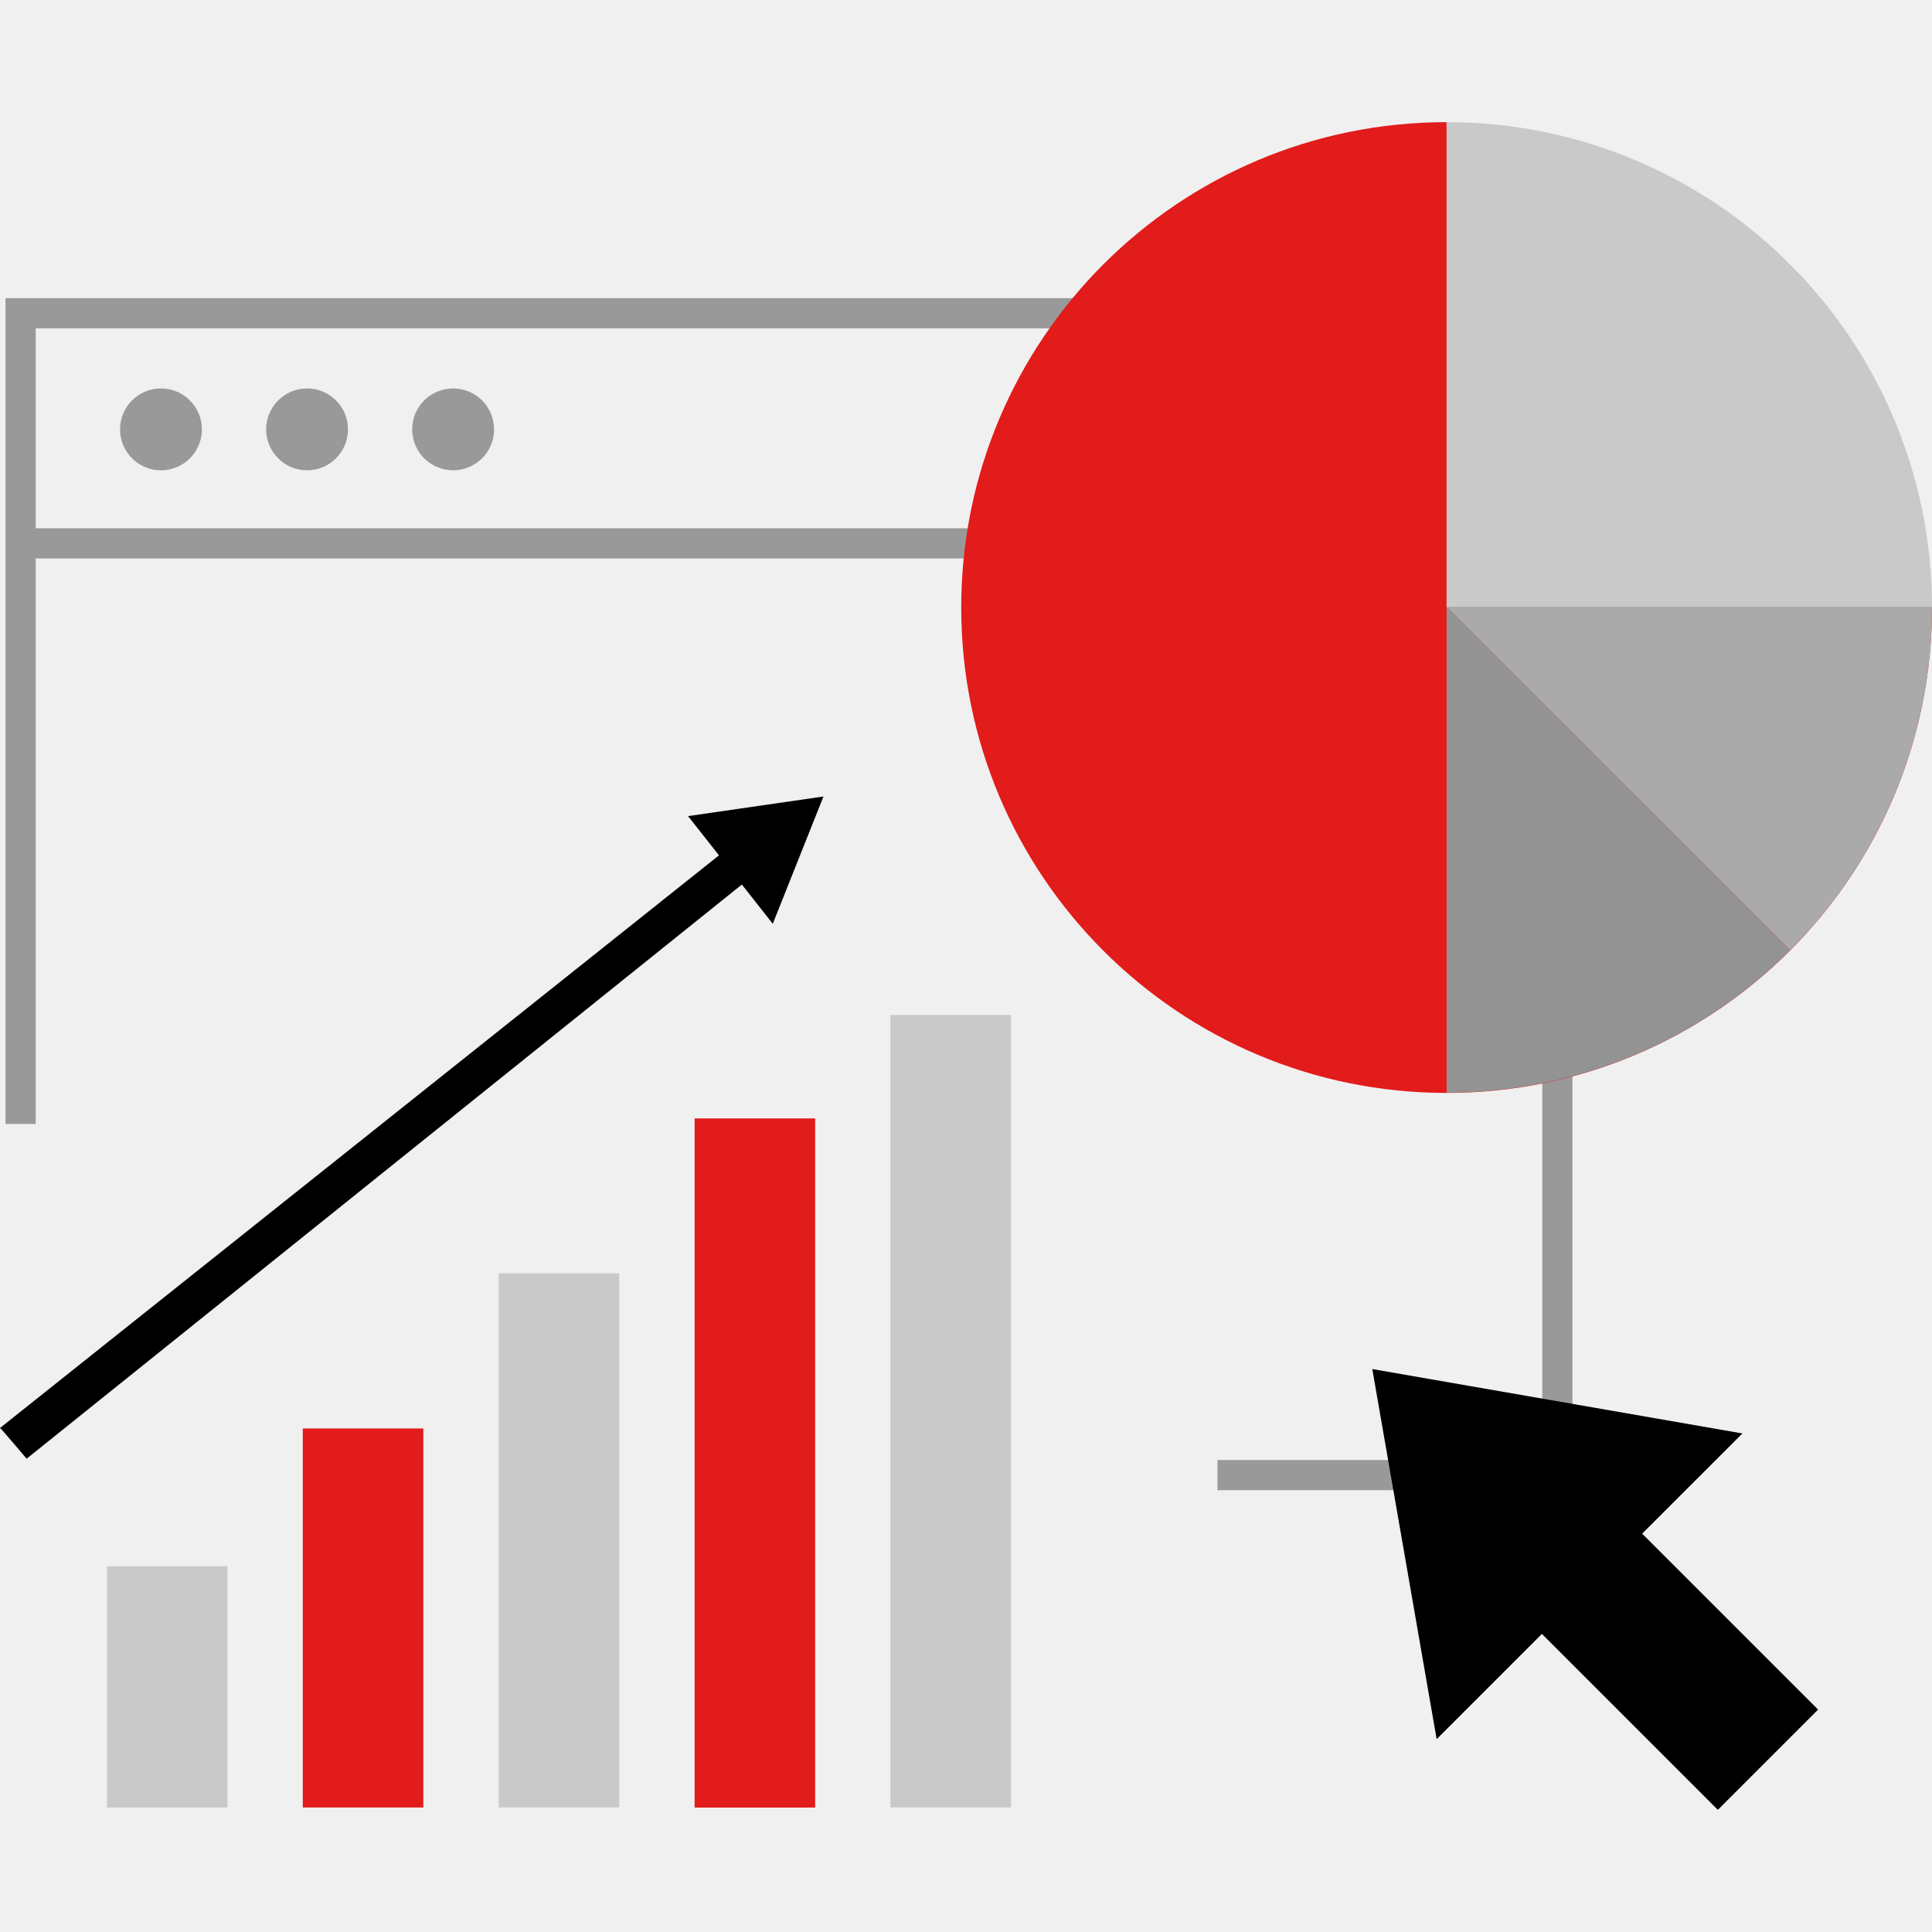
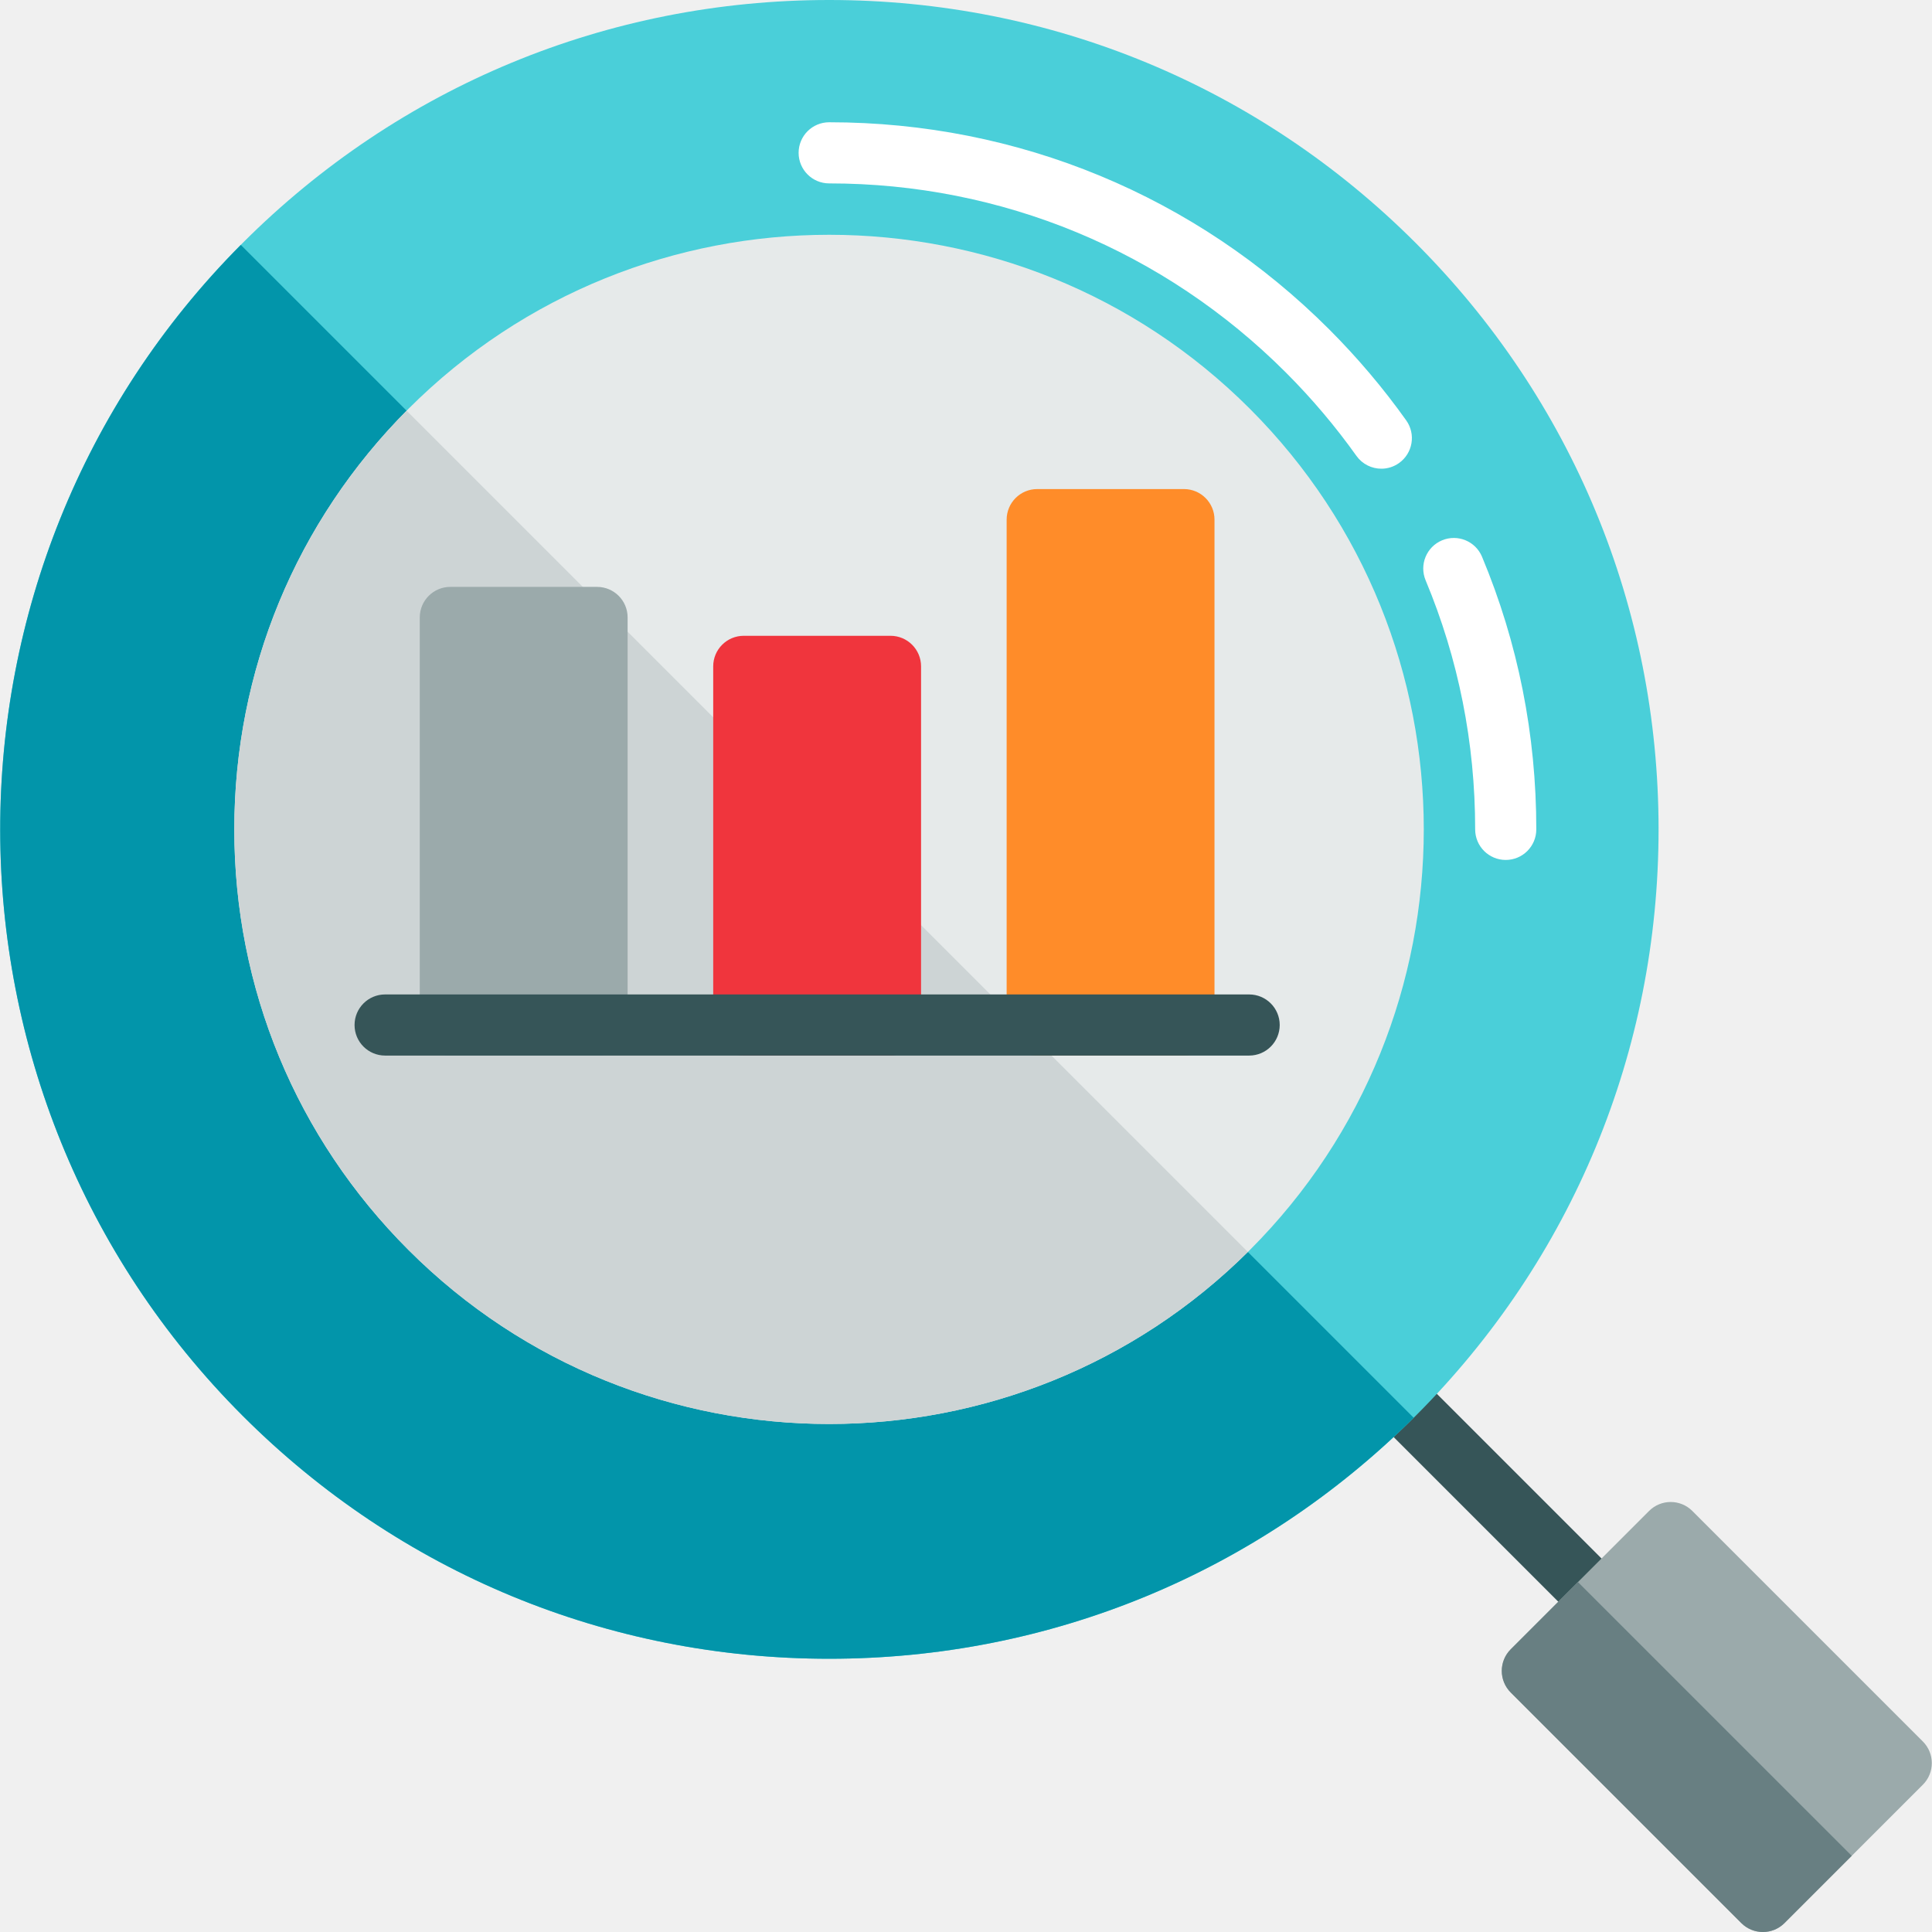
- <svg xmlns="http://www.w3.org/2000/svg" version="1.1" id="Layer_1" viewBox="0 0 512 512" xml:space="preserve">
-   <rect x="28.352" y="415.085" style="fill:#C9C9C9;" width="31.944" height="63.92" />
-   <rect x="80.24" y="378.557" style="fill:#E21B1B;" width="31.944" height="100.448" />
-   <rect x="132.168" y="337.437" style="fill:#C9C9C9;" width="31.944" height="141.536" />
-   <rect x="184.08" y="296.397" style="fill:#E21B1B;" width="31.944" height="182.624" />
-   <rect x="235.984" y="268.981" style="fill:#C9C9C9;" width="31.944" height="210" />
-   <path d="M218.24,211.077l-35.896,5.2l8.192,10.4L0,378.437c0.288,0.104,7.056,8.136,7.056,8.136L196.6,234.413l8.192,10.4  l13.448-33.76V211.077z" />
+ <svg xmlns="http://www.w3.org/2000/svg" height="800px" width="800px" version="1.1" id="Layer_1" viewBox="0 0 511.999 511.999" xml:space="preserve">
+   <path style="fill:#365558;" d="M435.024,443.177c-2.074,0-4.146-0.791-5.729-2.372l-73.317-73.318  c-3.163-3.165-3.163-8.293,0-11.456c3.166-3.164,8.294-3.161,11.456,0l73.317,73.318c3.163,3.165,3.163,8.293,0,11.457  C439.17,442.386,437.097,443.177,435.024,443.177z" />
+   <path style="fill:#4ACFD9;" d="M375.159,64.376C333.646,22.863,278.451,0,219.742,0S105.838,22.863,64.324,64.376  c-85.697,85.698-85.697,225.138,0,310.836c41.514,41.512,96.708,64.375,155.418,64.375s113.904-22.863,155.418-64.375  c41.514-41.515,64.376-96.709,64.376-155.419S416.673,105.89,375.159,64.376z" />
+   <path style="fill:#9BAAAB;" d="M509.576,461.512l-61.097-61.097c-3.165-3.162-8.293-3.162-11.457,0l-36.659,36.659  c-3.164,3.165-3.164,8.293,0,11.456l61.097,61.097c1.582,1.581,3.656,2.372,5.729,2.372c2.073,0,4.146-0.791,5.729-2.372  l36.659-36.659C512.738,469.805,512.738,464.676,509.576,461.512z" />
+   <path style="fill:#687F82;" d="M418.175,419.26l-17.814,17.814c-3.163,3.165-3.163,8.293,0,11.456l61.097,61.097  c1.582,1.581,3.656,2.372,5.729,2.372c2.073,0,4.146-0.791,5.729-2.372l17.814-17.814L418.175,419.26z" />
+   <path style="fill:#0295AA;" d="M63.814,64.899c-85.18,85.74-85.014,224.788,0.51,310.313  c41.514,41.512,96.708,64.375,155.418,64.375c58.465,0,113.441-22.679,154.895-63.866L63.814,64.899z" />
+   <path style="fill:#E6EAEA;" d="M331.217,108.319c-61.467-61.466-161.481-61.466-222.949,0  c-29.776,29.775-46.175,69.365-46.175,111.475s16.399,81.7,46.174,111.475c30.733,30.733,71.104,46.101,111.474,46.101  c40.371,0,80.741-15.367,111.475-46.101C392.683,269.801,392.683,169.787,331.217,108.319z" />
+   <path style="fill:#CDD4D5;" d="M107.757,108.842c-29.449,29.716-45.664,69.087-45.664,110.952c0,42.11,16.399,81.7,46.174,111.475  c30.733,30.733,71.104,46.101,111.474,46.101c40.144,0,80.283-15.201,110.952-45.591L107.757,108.842z" />
  <g>
-     <polygon style="fill:#999999;" points="9.456,297.853 1.456,297.853 1.456,79.013 308.656,79.013 308.656,87.013 9.456,87.013  " />
-     <circle style="fill:#999999;" cx="42.656" cy="113.789" r="10.848" />
-     <circle style="fill:#999999;" cx="81.376" cy="113.789" r="10.848" />
-     <circle style="fill:#999999;" cx="120.08" cy="113.789" r="10.848" />
-     <rect x="5.456" y="139.997" style="fill:#999999;" width="284.296" height="8" />
-     <polygon style="fill:#999999;" points="416.712,394.917 322.64,394.917 322.64,386.917 408.712,386.917 408.712,274.605    416.712,274.605  " />
+     <path style="fill:#FFFFFF;" d="M399.033,227.894c-4.475,0-8.1-3.626-8.1-8.101c0-22.935-4.417-45.143-13.13-66.003   c-1.724-4.128,0.225-8.873,4.353-10.598c4.131-1.725,8.873,0.225,10.597,4.353c9.542,22.849,14.381,47.157,14.381,72.248   C407.133,224.269,403.508,227.894,399.033,227.894z" />
+     <path style="fill:#FFFFFF;" d="M366.072,124.211c-2.533,0-5.026-1.184-6.607-3.403c-5.556-7.805-11.838-15.228-18.674-22.064   c-32.333-32.334-75.323-50.141-121.05-50.141c-4.474,0-8.101-3.626-8.101-8.101s3.627-8.101,8.101-8.101   c50.055,0,97.112,19.492,132.507,54.885c7.471,7.472,14.34,15.589,20.417,24.124c2.593,3.645,1.742,8.703-1.902,11.298   C369.339,123.723,367.697,124.211,366.072,124.211z" />
  </g>
-   <path style="fill:#E21B1B;" d="M383.368,32.373c-71.04,0-128.632,57.592-128.632,128.632s57.592,128.632,128.632,128.632  c71.008,0,128.584-57.536,128.632-128.544H383.368V32.373z" />
-   <g>
-     <path style="fill:#C9C9C9;" d="M474.4,70.093l-91.032,91H512v-0.096C512.048,126.909,498.52,94.197,474.4,70.093z" />
-     <path style="fill:#C9C9C9;" d="M383.368,32.373v128.72l91.032-91C450.288,45.901,417.528,32.325,383.368,32.373z" />
-   </g>
-   <path style="fill:#AAAAAA;" d="M474.4,251.821l-91.032-91.008H512v0.096C512.056,195.013,498.52,227.725,474.4,251.821z" />
-   <path style="fill:#939393;" d="M383.368,289.573v-128.76l91.032,91.008C450.296,276.029,417.528,289.621,383.368,289.573z" />
-   <polygon points="380.728,460.893 461.752,379.877 363.672,362.813 " />
-   <rect x="418.686" y="391.354" transform="matrix(0.7071 -0.7071 0.7071 0.7071 -179.6571 436.8317)" width="37.576" height="87.855" />
+   <path style="fill:#9BAAAB;" d="M158.225,155.53h-38.882c-4.474,0-8.101,3.626-8.101,8.101v108.007c0,4.475,3.627,8.101,8.101,8.101  h38.882c4.474,0,8.101-3.626,8.101-8.101V163.63C166.326,159.156,162.699,155.53,158.225,155.53z" />
+   <path style="fill:#F0353D;" d="M235.99,168.491h-38.882c-4.474,0-8.101,3.626-8.101,8.101v95.046c0,4.475,3.627,8.101,8.101,8.101  h38.882c4.474,0,8.101-3.626,8.101-8.101v-95.046C244.091,172.116,240.464,168.491,235.99,168.491z" />
+   <path style="fill:#FF8C29;" d="M313.755,129.608h-38.882c-4.475,0-8.101,3.626-8.101,8.101v133.928c0,4.475,3.626,8.101,8.101,8.101  h38.882c4.475,0,8.1-3.626,8.1-8.101V137.709C321.856,133.234,318.23,129.608,313.755,129.608z" />
+   <path style="fill:#365558;" d="M331.036,279.738H102.062c-4.474,0-8.101-3.626-8.101-8.101s3.627-8.1,8.101-8.1h228.975  c4.475,0,8.1,3.626,8.1,8.1S335.511,279.738,331.036,279.738z" />
</svg>
